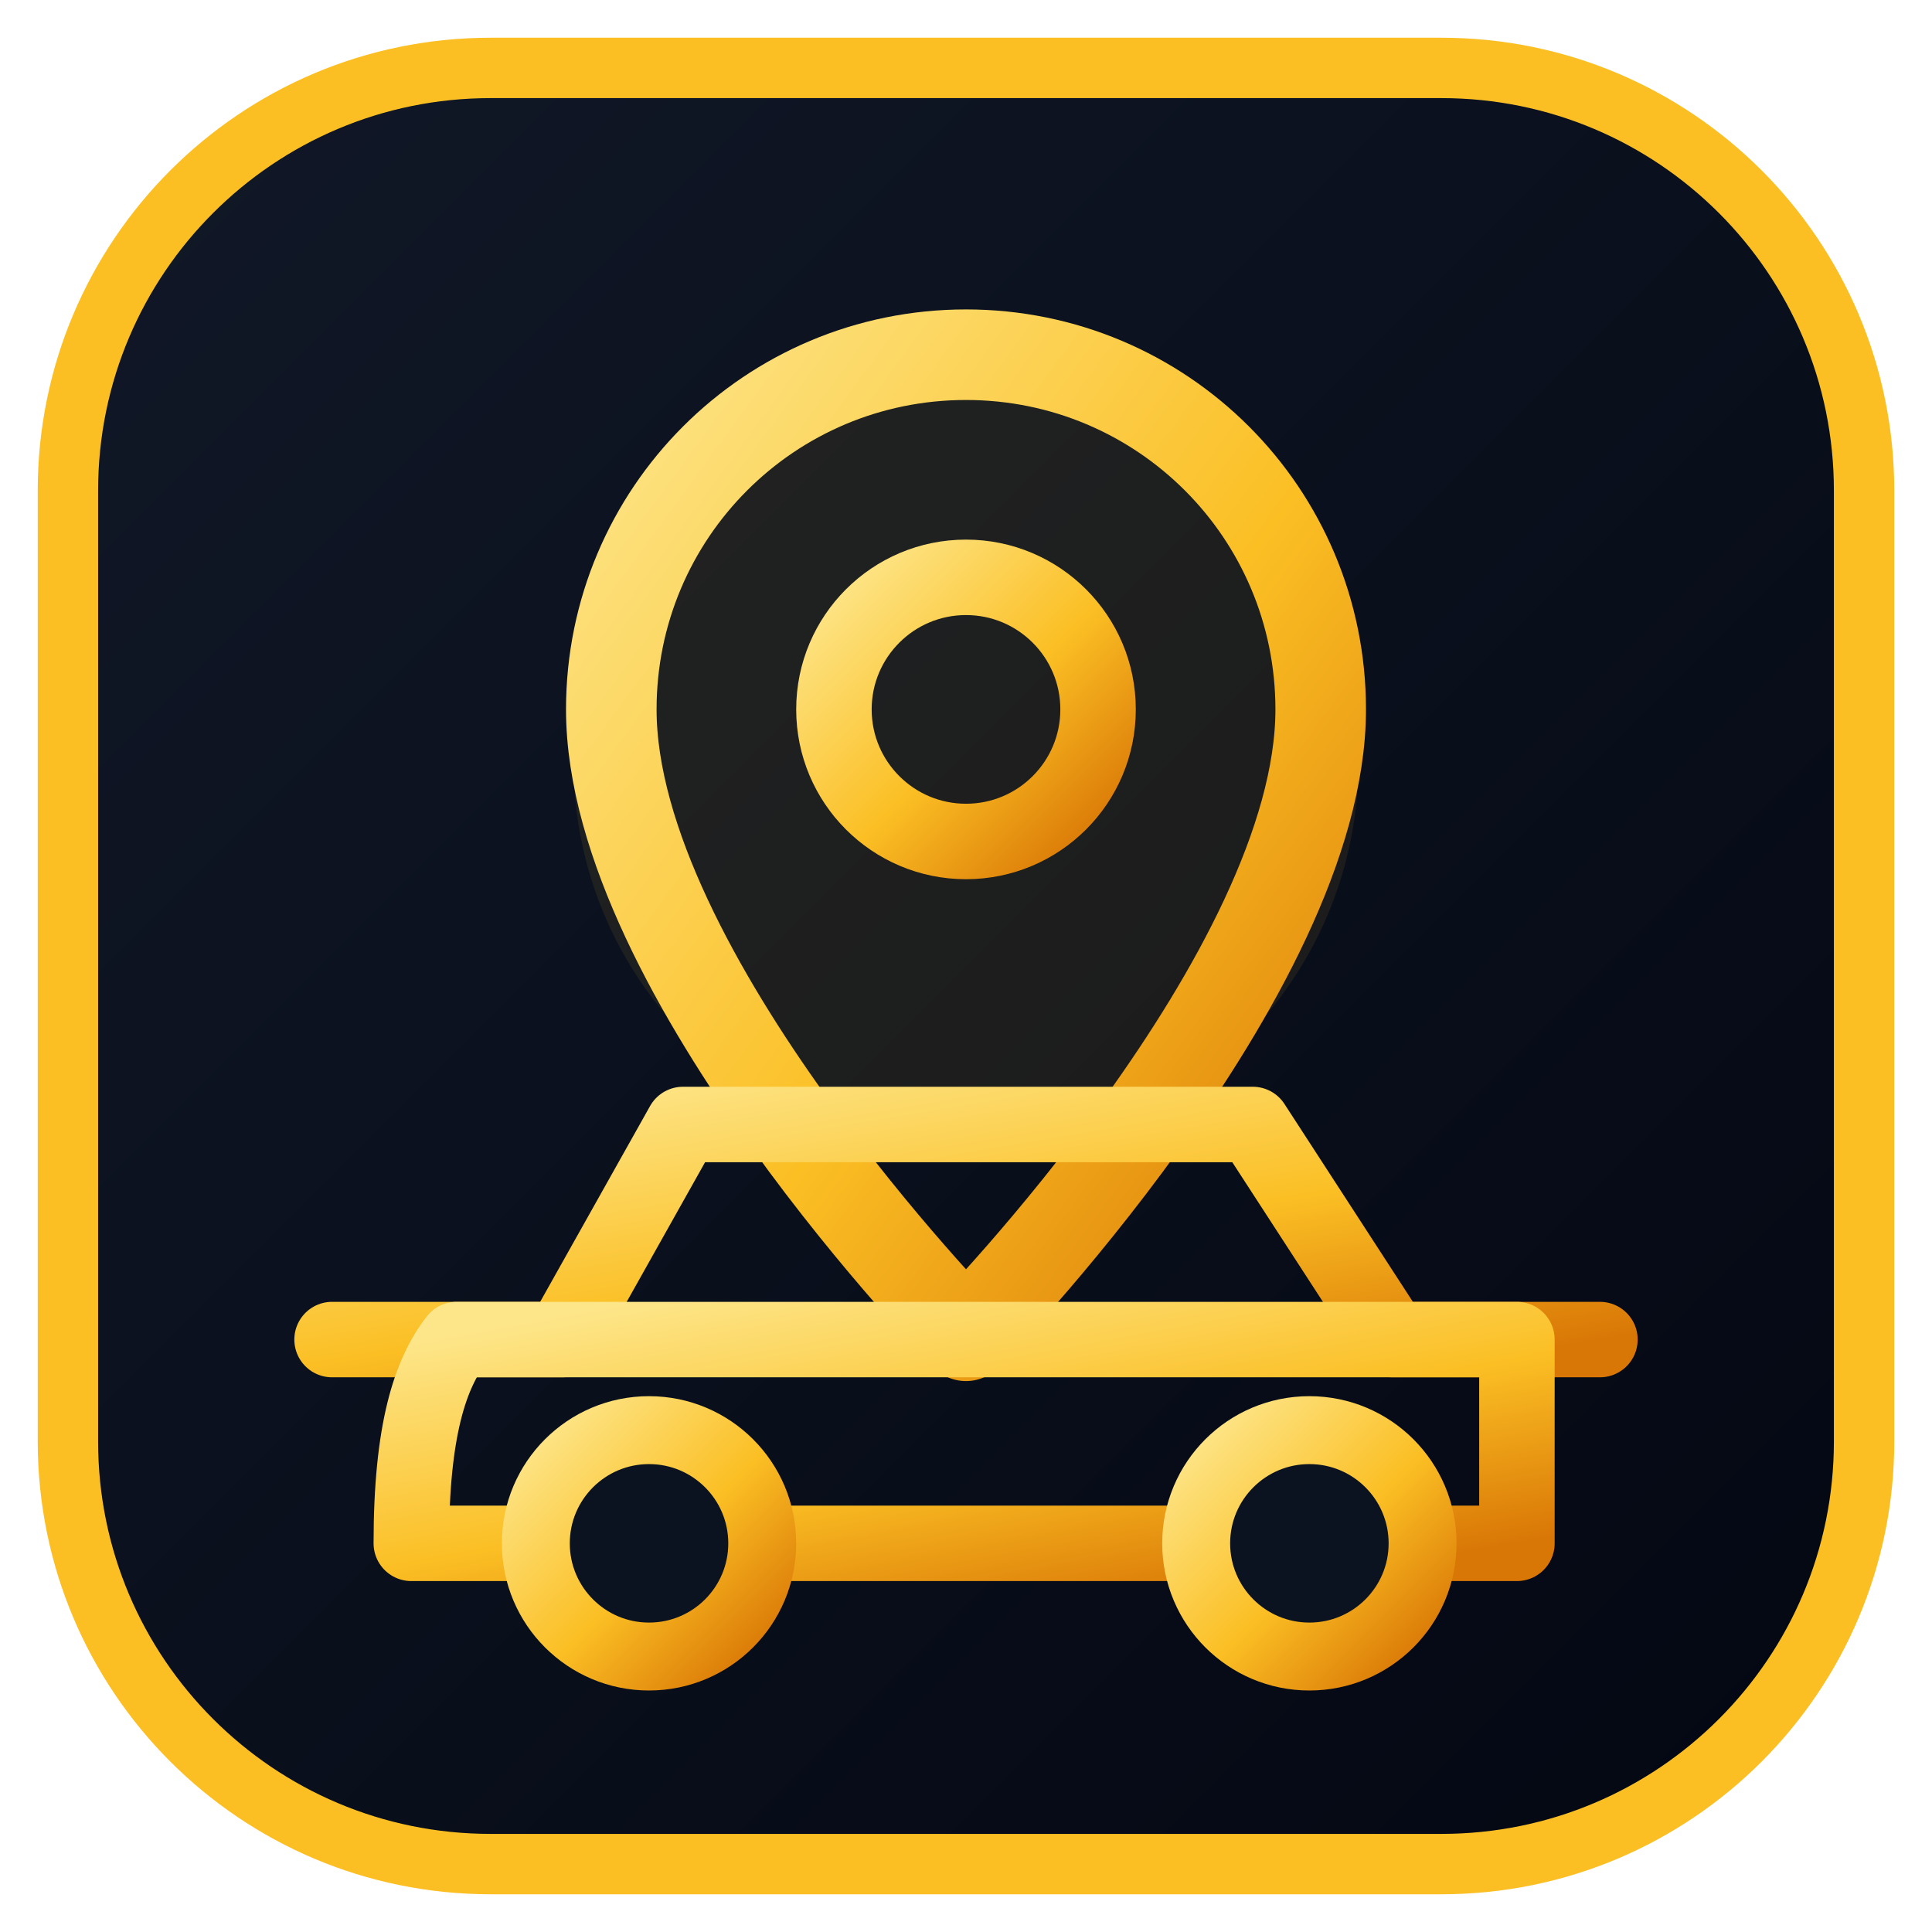
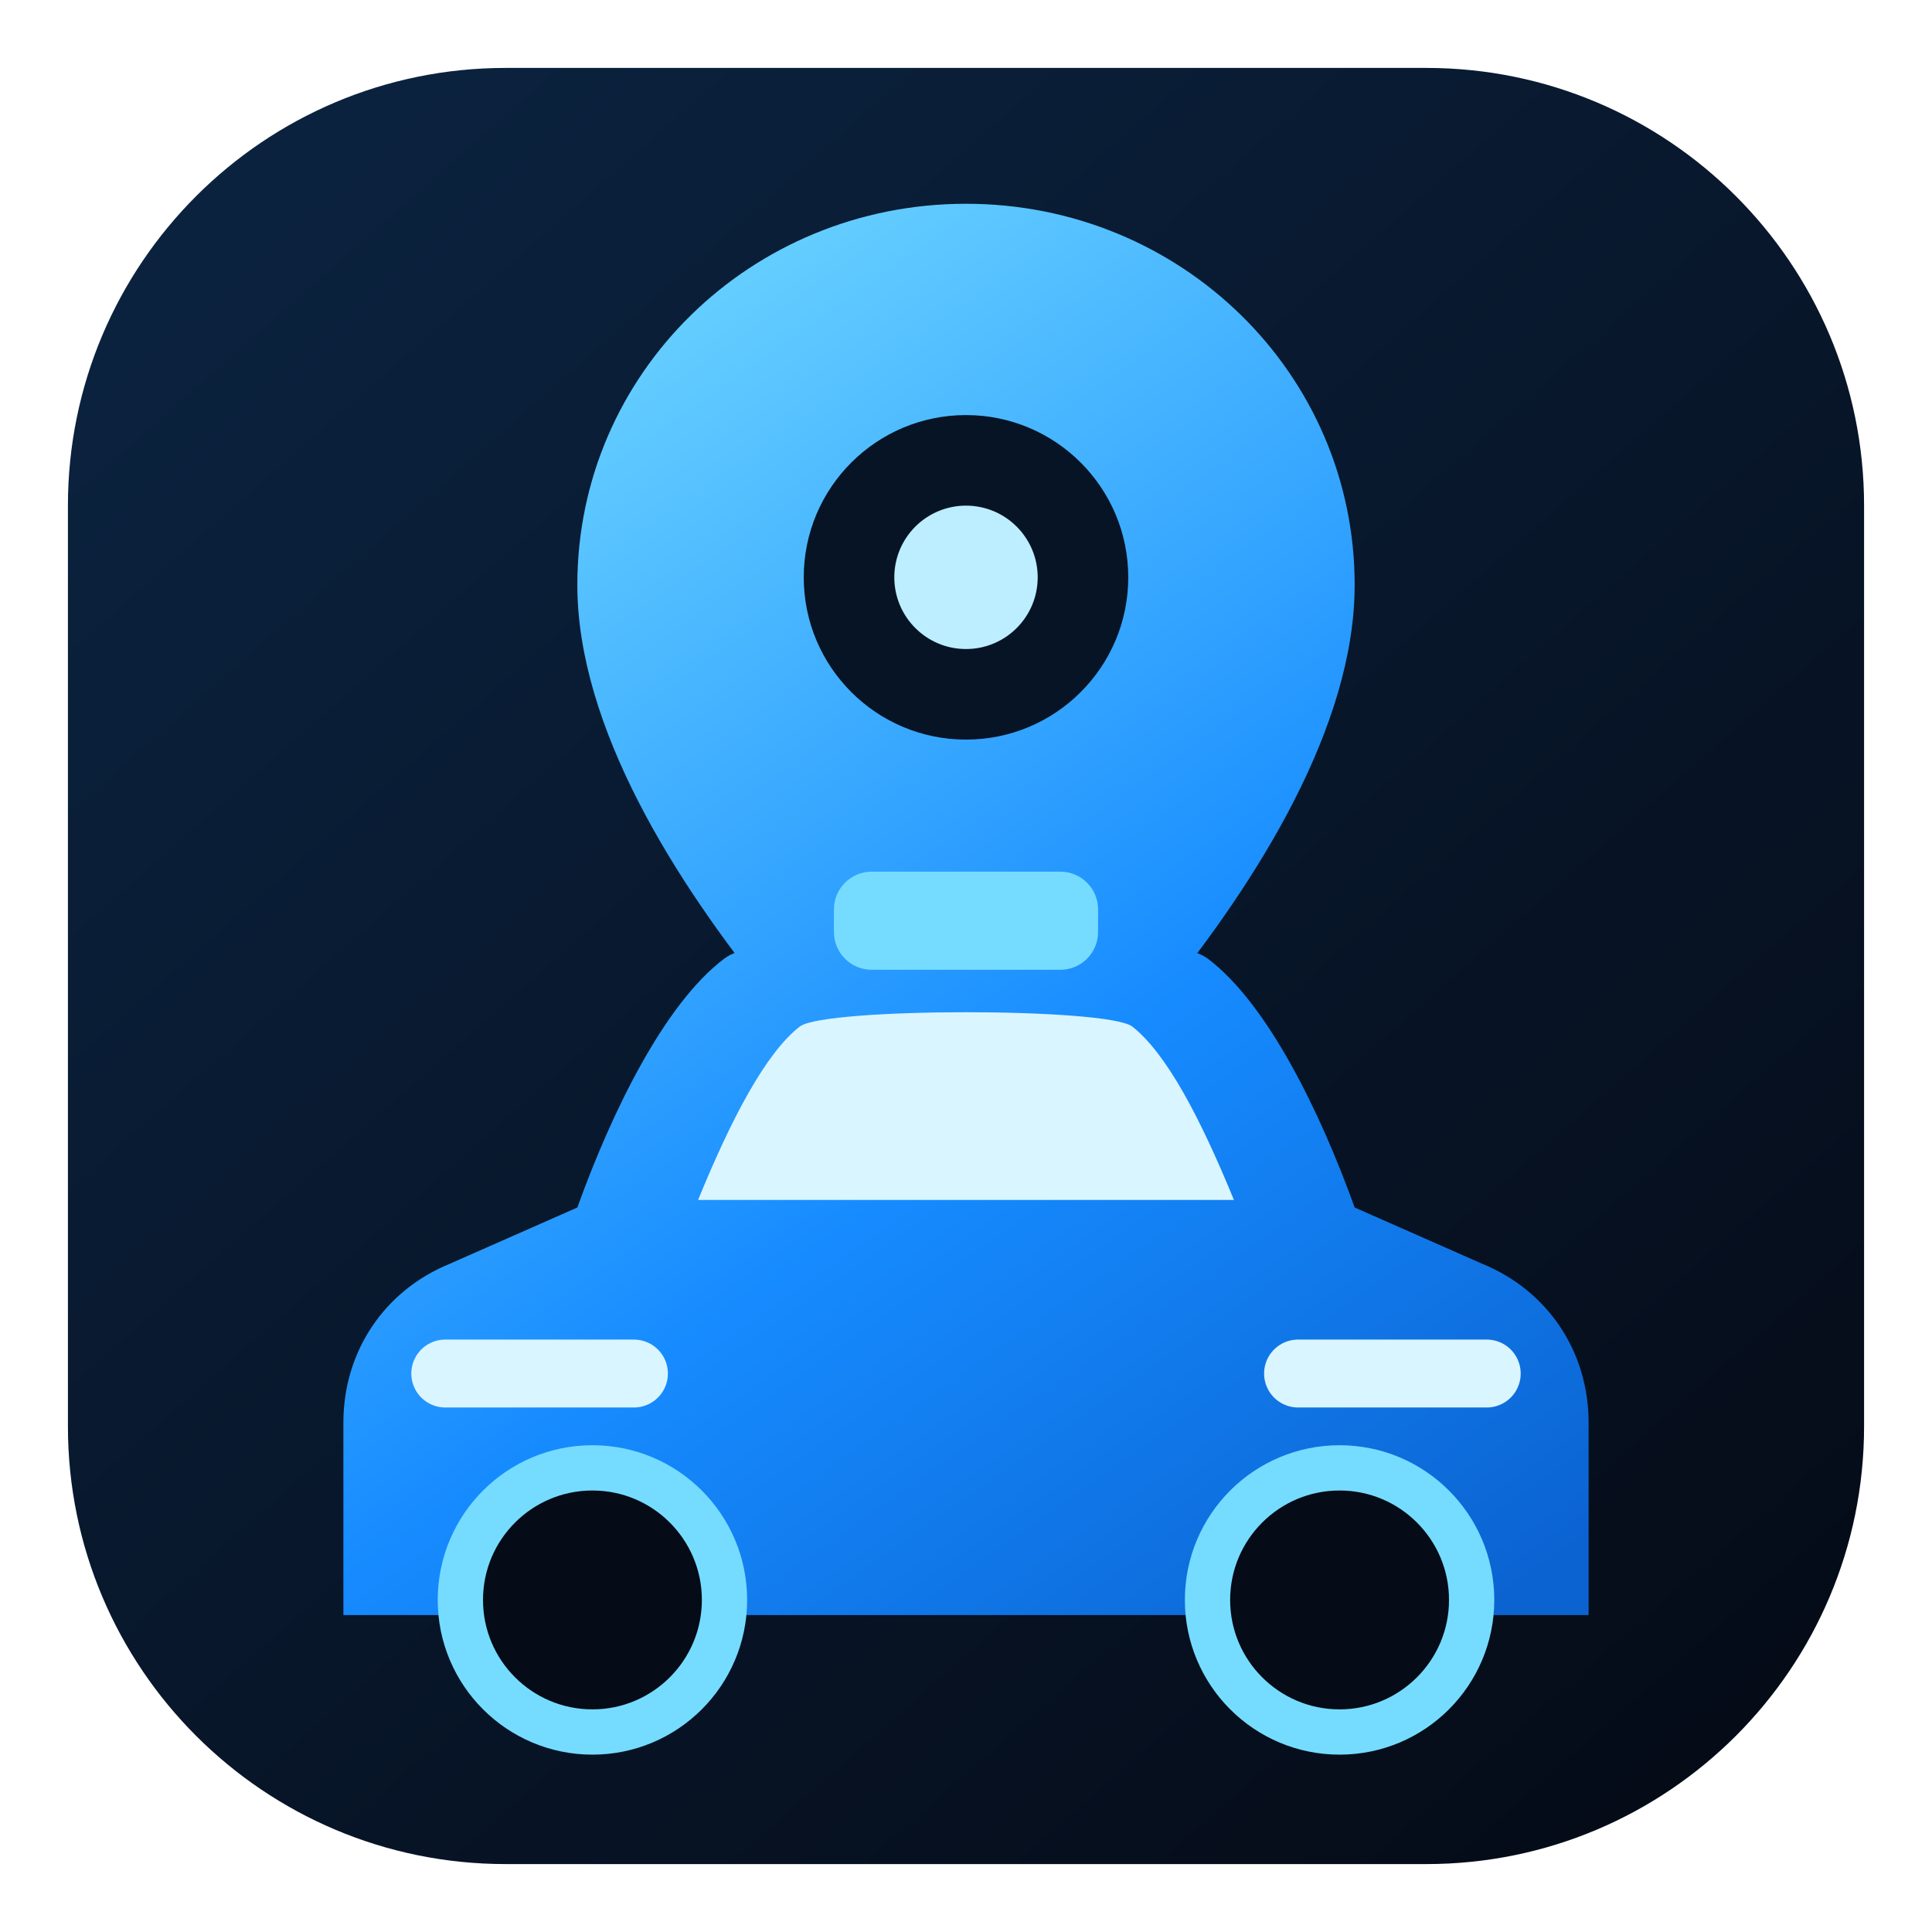
<svg xmlns="http://www.w3.org/2000/svg" width="512" height="512" viewBox="0 0 512 512" role="img" aria-label="Central GO">
  <defs>
-     <linearGradient id="bg" x1="0" y1="0" x2="1" y2="1">
-       <stop offset="0" stop-color="#111827" />
-       <stop offset="1" stop-color="#030712" />
+     <linearGradient id="bg" x1="52" y1="36" x2="448" y2="486" gradientUnits="userSpaceOnUse">
+       <stop stop-color="#0B2340" />
+       <stop offset="1" stop-color="#050B17" />
    </linearGradient>
-     <linearGradient id="gold" x1="0" y1="0" x2="1" y2="1">
-       <stop offset="0" stop-color="#fde68a" />
-       <stop offset="0.55" stop-color="#fbbf24" />
-       <stop offset="1" stop-color="#d97706" />
+     <linearGradient id="blue" x1="130" y1="60" x2="390" y2="430" gradientUnits="userSpaceOnUse">
+       <stop stop-color="#75DCFF" />
+       <stop offset=".6" stop-color="#168BFF" />
+       <stop offset="1" stop-color="#0B63D1" />
    </linearGradient>
  </defs>
-   <rect x="18" y="18" width="476" height="476" rx="112" fill="url(#bg)" stroke="#fbbf24" stroke-width="16" />
-   <circle cx="256" cy="202" r="104" fill="#fbbf24" opacity="0.08" />
-   <g fill="none" stroke="url(#gold)" stroke-linecap="round" stroke-linejoin="round">
-     <path d="M256 94c-52 0-94 42-94 94 0 70 94 166 94 166s94-96 94-166c0-52-42-94-94-94Z" stroke-width="24" />
-     <circle cx="256" cy="188" r="35" stroke-width="20" />
-     <path d="M88 355h61l32-57h151l37 57h55" stroke-width="20" />
-     <path d="M121 355h281v54H109c0-30 5-45 12-54Z" stroke-width="20" />
-     <circle cx="172" cy="409" r="30" fill="#0b1220" stroke-width="18" />
-     <circle cx="347" cy="409" r="30" fill="#0b1220" stroke-width="18" />
-   </g>
+   <rect x="18" y="18" width="476" height="476" rx="116" fill="url(#bg)" />
+   <path d="M256 54c-57 0-103 45-103 101 0 75 103 164 103 164s103-89 103-164c0-56-46-101-103-101Z" fill="url(#blue)" />
+   <circle cx="256" cy="153" r="43" fill="#071426" />
+   <circle cx="256" cy="153" r="19" fill="#BCEEFF" />
+   <path d="M153 320c9-25 23-54 39-66 13-10 114-10 128 0 16 12 30 41 39 66l34 15c17 7 28 23 28 42v51H91v-51c0-19 11-35 28-42l34-15Z" fill="url(#blue)" />
+   <path d="M185 318c9-22 18-39 27-46 7-5 81-5 88 0 9 7 18 24 27 46H185Z" fill="#D9F5FF" />
+   <rect x="221" y="231" width="70" height="26" rx="10" fill="#75DCFF" />
+   <path d="M118 364h50M344 364h50" stroke="#D9F5FF" stroke-width="18" stroke-linecap="round" />
+   <circle cx="157" cy="424" r="35" fill="#050B17" stroke="#75DCFF" stroke-width="12" />
+   <circle cx="355" cy="424" r="35" fill="#050B17" stroke="#75DCFF" stroke-width="12" />
</svg>
